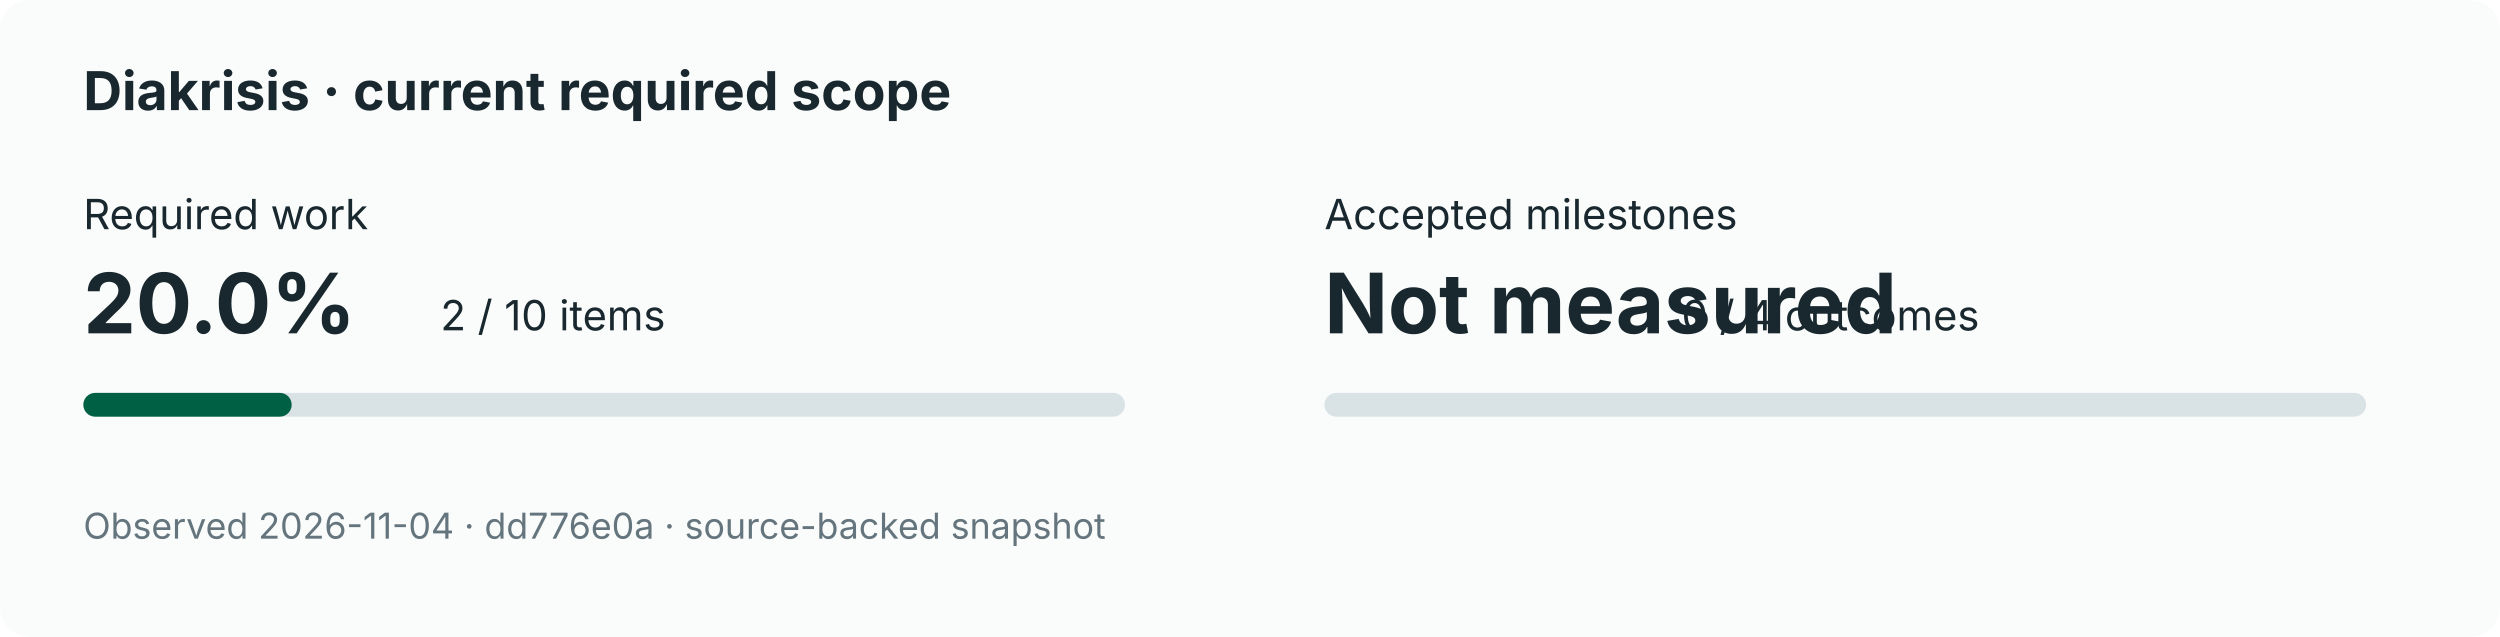
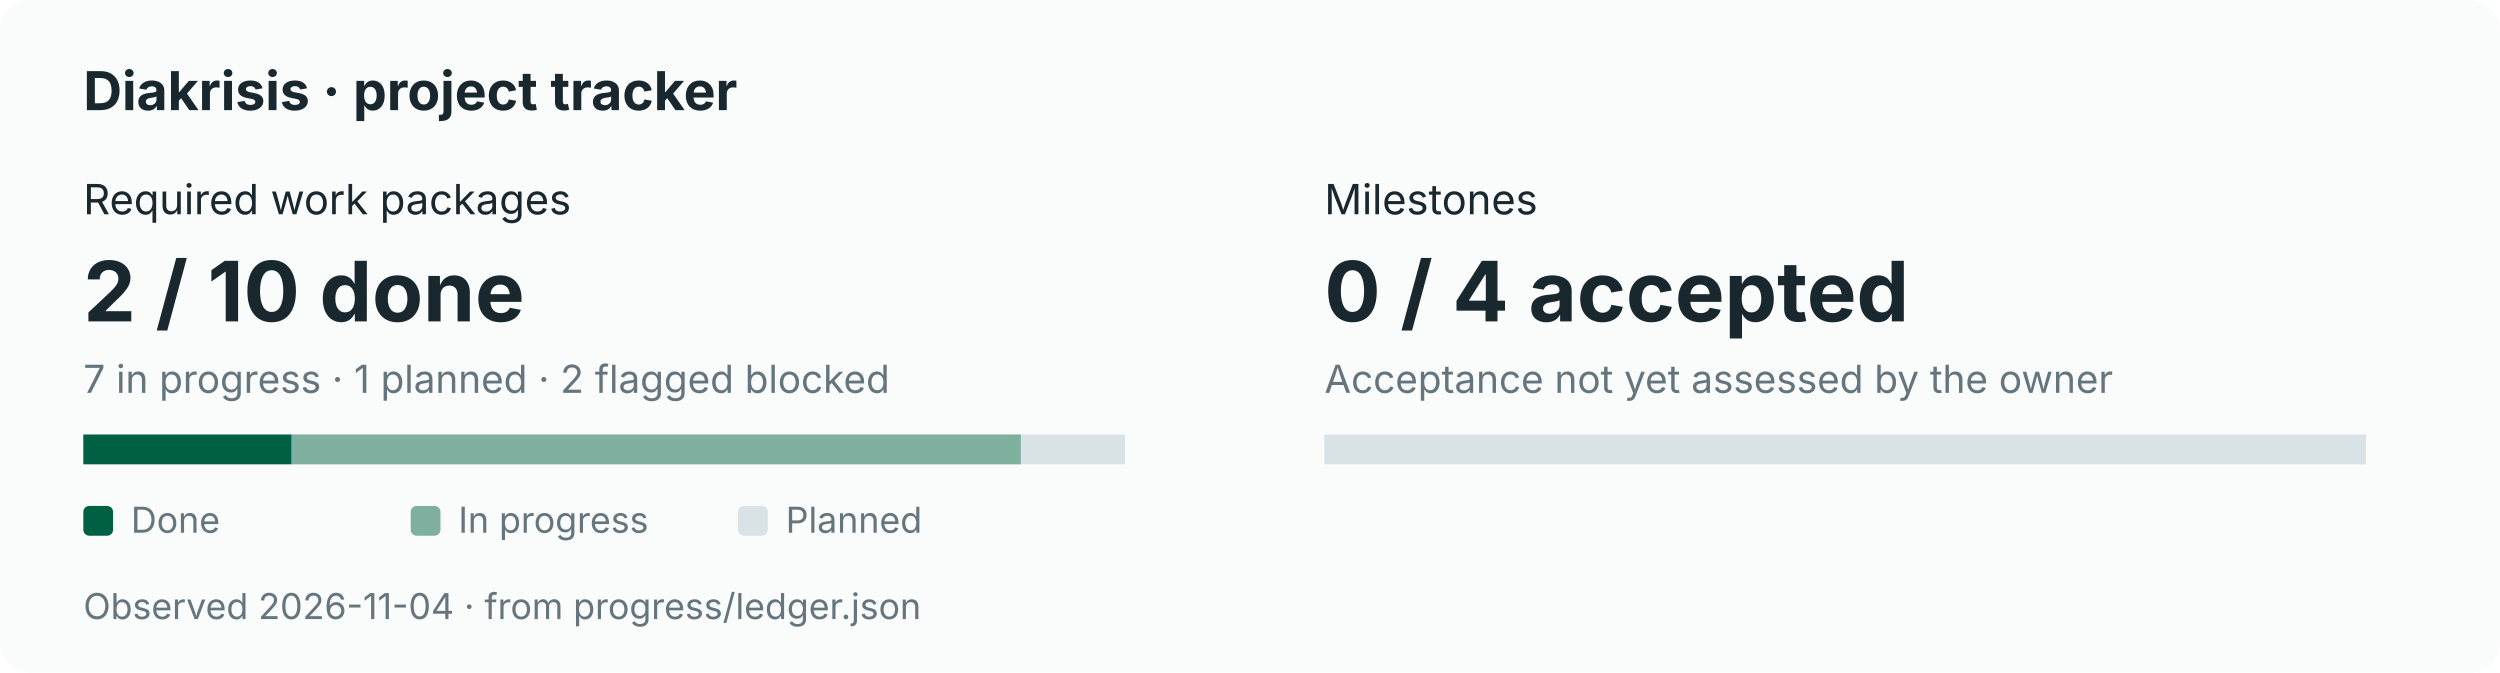
- <svg xmlns="http://www.w3.org/2000/svg" role="img" aria-labelledby="title desc" viewBox="0 0 840 214">
-   <rect width="840" height="214" rx="10" fill="#FAFCFB" />
-   <g font-family="system-ui, -apple-system, Segoe UI, sans-serif" fill="#19272E">
-     <text x="28" y="37" font-size="18" font-weight="700">Diakrisis · current required scope</text>
-     <text x="28" y="77" font-size="14">Required work</text>
-     <text x="28" y="112" font-size="28" font-weight="700">20.0%</text>
-     <text x="148" y="111" font-size="14">2 / 10 items</text>
-     <rect x="28" y="132" width="350" height="8" rx="4" fill="#D9E2E5" />
-     <rect x="28" y="132" width="70.00" height="8" rx="4" fill="#006043" />
-     <text x="445" y="77" font-size="14">Accepted milestones</text>
-     <text x="445" y="112" font-size="28" font-weight="700">Not measured</text>
-     <text x="565" y="111" font-size="14">0 / 4 outcomes</text>
-     <rect x="445" y="132" width="350" height="8" rx="4" fill="#D9E2E5" />
-     <rect x="445" y="132" width="0.00" height="8" rx="4" fill="#006043" />
-     <text x="28" y="181" font-size="12" fill="#65757E">Observed 2026-11-04 · dd776e0a · source-backed snapshot</text>
+ <svg xmlns="http://www.w3.org/2000/svg" role="img" aria-labelledby="title desc" viewBox="0 0 840 226">
+   <rect width="840" height="226" rx="10" fill="#FAFCFB" />
+   <g font-family="system-ui, -apple-system, Segoe UI, sans-serif">
+     <text x="28" y="37" font-size="18" font-weight="700" fill="#19272E">Diakrisis · project tracker</text>
+     <text x="28" y="72" font-size="14" font-weight="400" fill="#19272E">Required work packages</text>
+     <text x="28" y="108" font-size="28" font-weight="700" fill="#19272E">2 / 10 done</text>
+     <text x="28" y="132" font-size="13" font-weight="400" fill="#65757E">7 in progress · 1 planned · 2 flagged blocked</text>
+     <rect x="28" y="146" width="350" height="10" fill="#D9E2E5" />
+     <rect x="28.00" y="146" width="70.00" height="10" fill="#006043" />
+     <rect x="98.00" y="146" width="245.00" height="10" fill="#7FAF9F" />
+     <text x="445" y="72" font-size="14" font-weight="400" fill="#19272E">Milestones</text>
+     <text x="445" y="108" font-size="28" font-weight="700" fill="#19272E">0 / 4 accepted</text>
+     <text x="445" y="132" font-size="13" font-weight="400" fill="#65757E">Acceptance not yet assessed by the owner</text>
+     <rect x="445" y="146" width="350" height="10" fill="#D9E2E5" />
+     <rect x="28" y="170" width="10" height="10" rx="2" fill="#006043" />
+     <text x="44" y="179" font-size="12" font-weight="400" fill="#65757E">Done</text>
+     <rect x="138" y="170" width="10" height="10" rx="2" fill="#7FAF9F" />
+     <text x="154" y="179" font-size="12" font-weight="400" fill="#65757E">In progress</text>
+     <rect x="248" y="170" width="10" height="10" rx="2" fill="#D9E2E5" />
+     <text x="264" y="179" font-size="12" font-weight="400" fill="#65757E">Planned</text>
+     <text x="28" y="208" font-size="12" font-weight="400" fill="#65757E">Observed 2026-11-04 · from progress/ledger.json</text>
  </g>
</svg>
